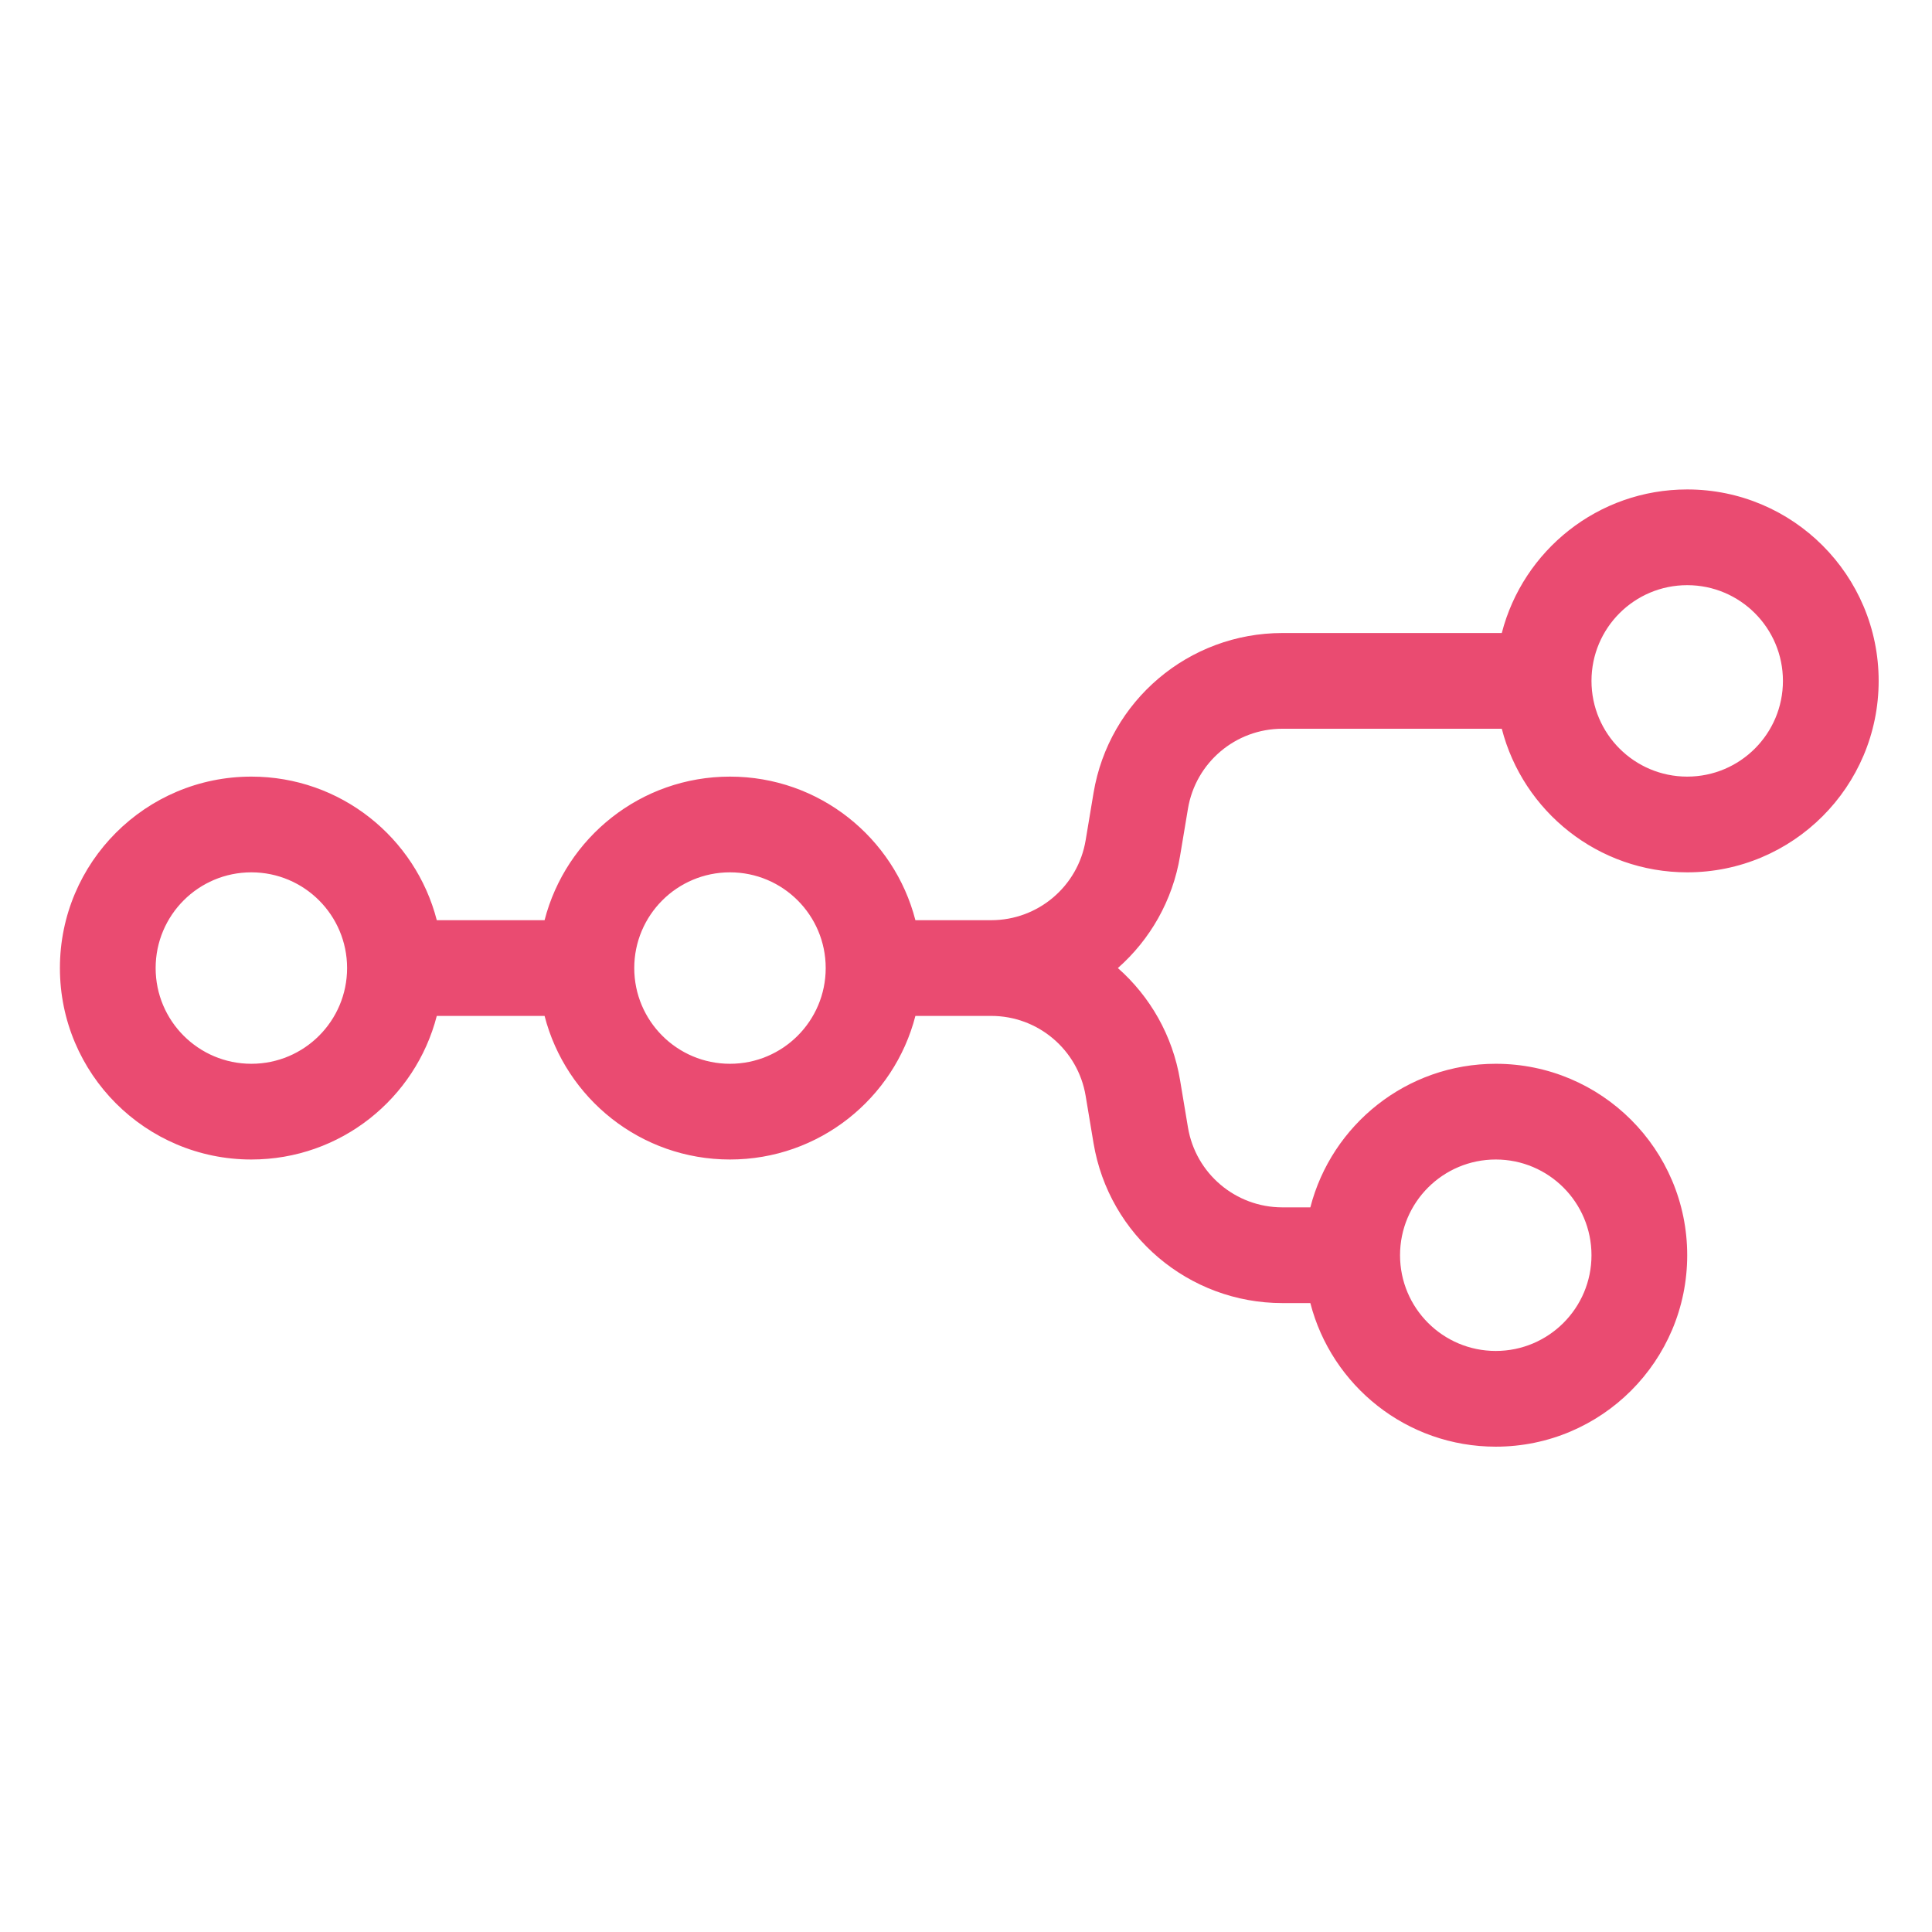
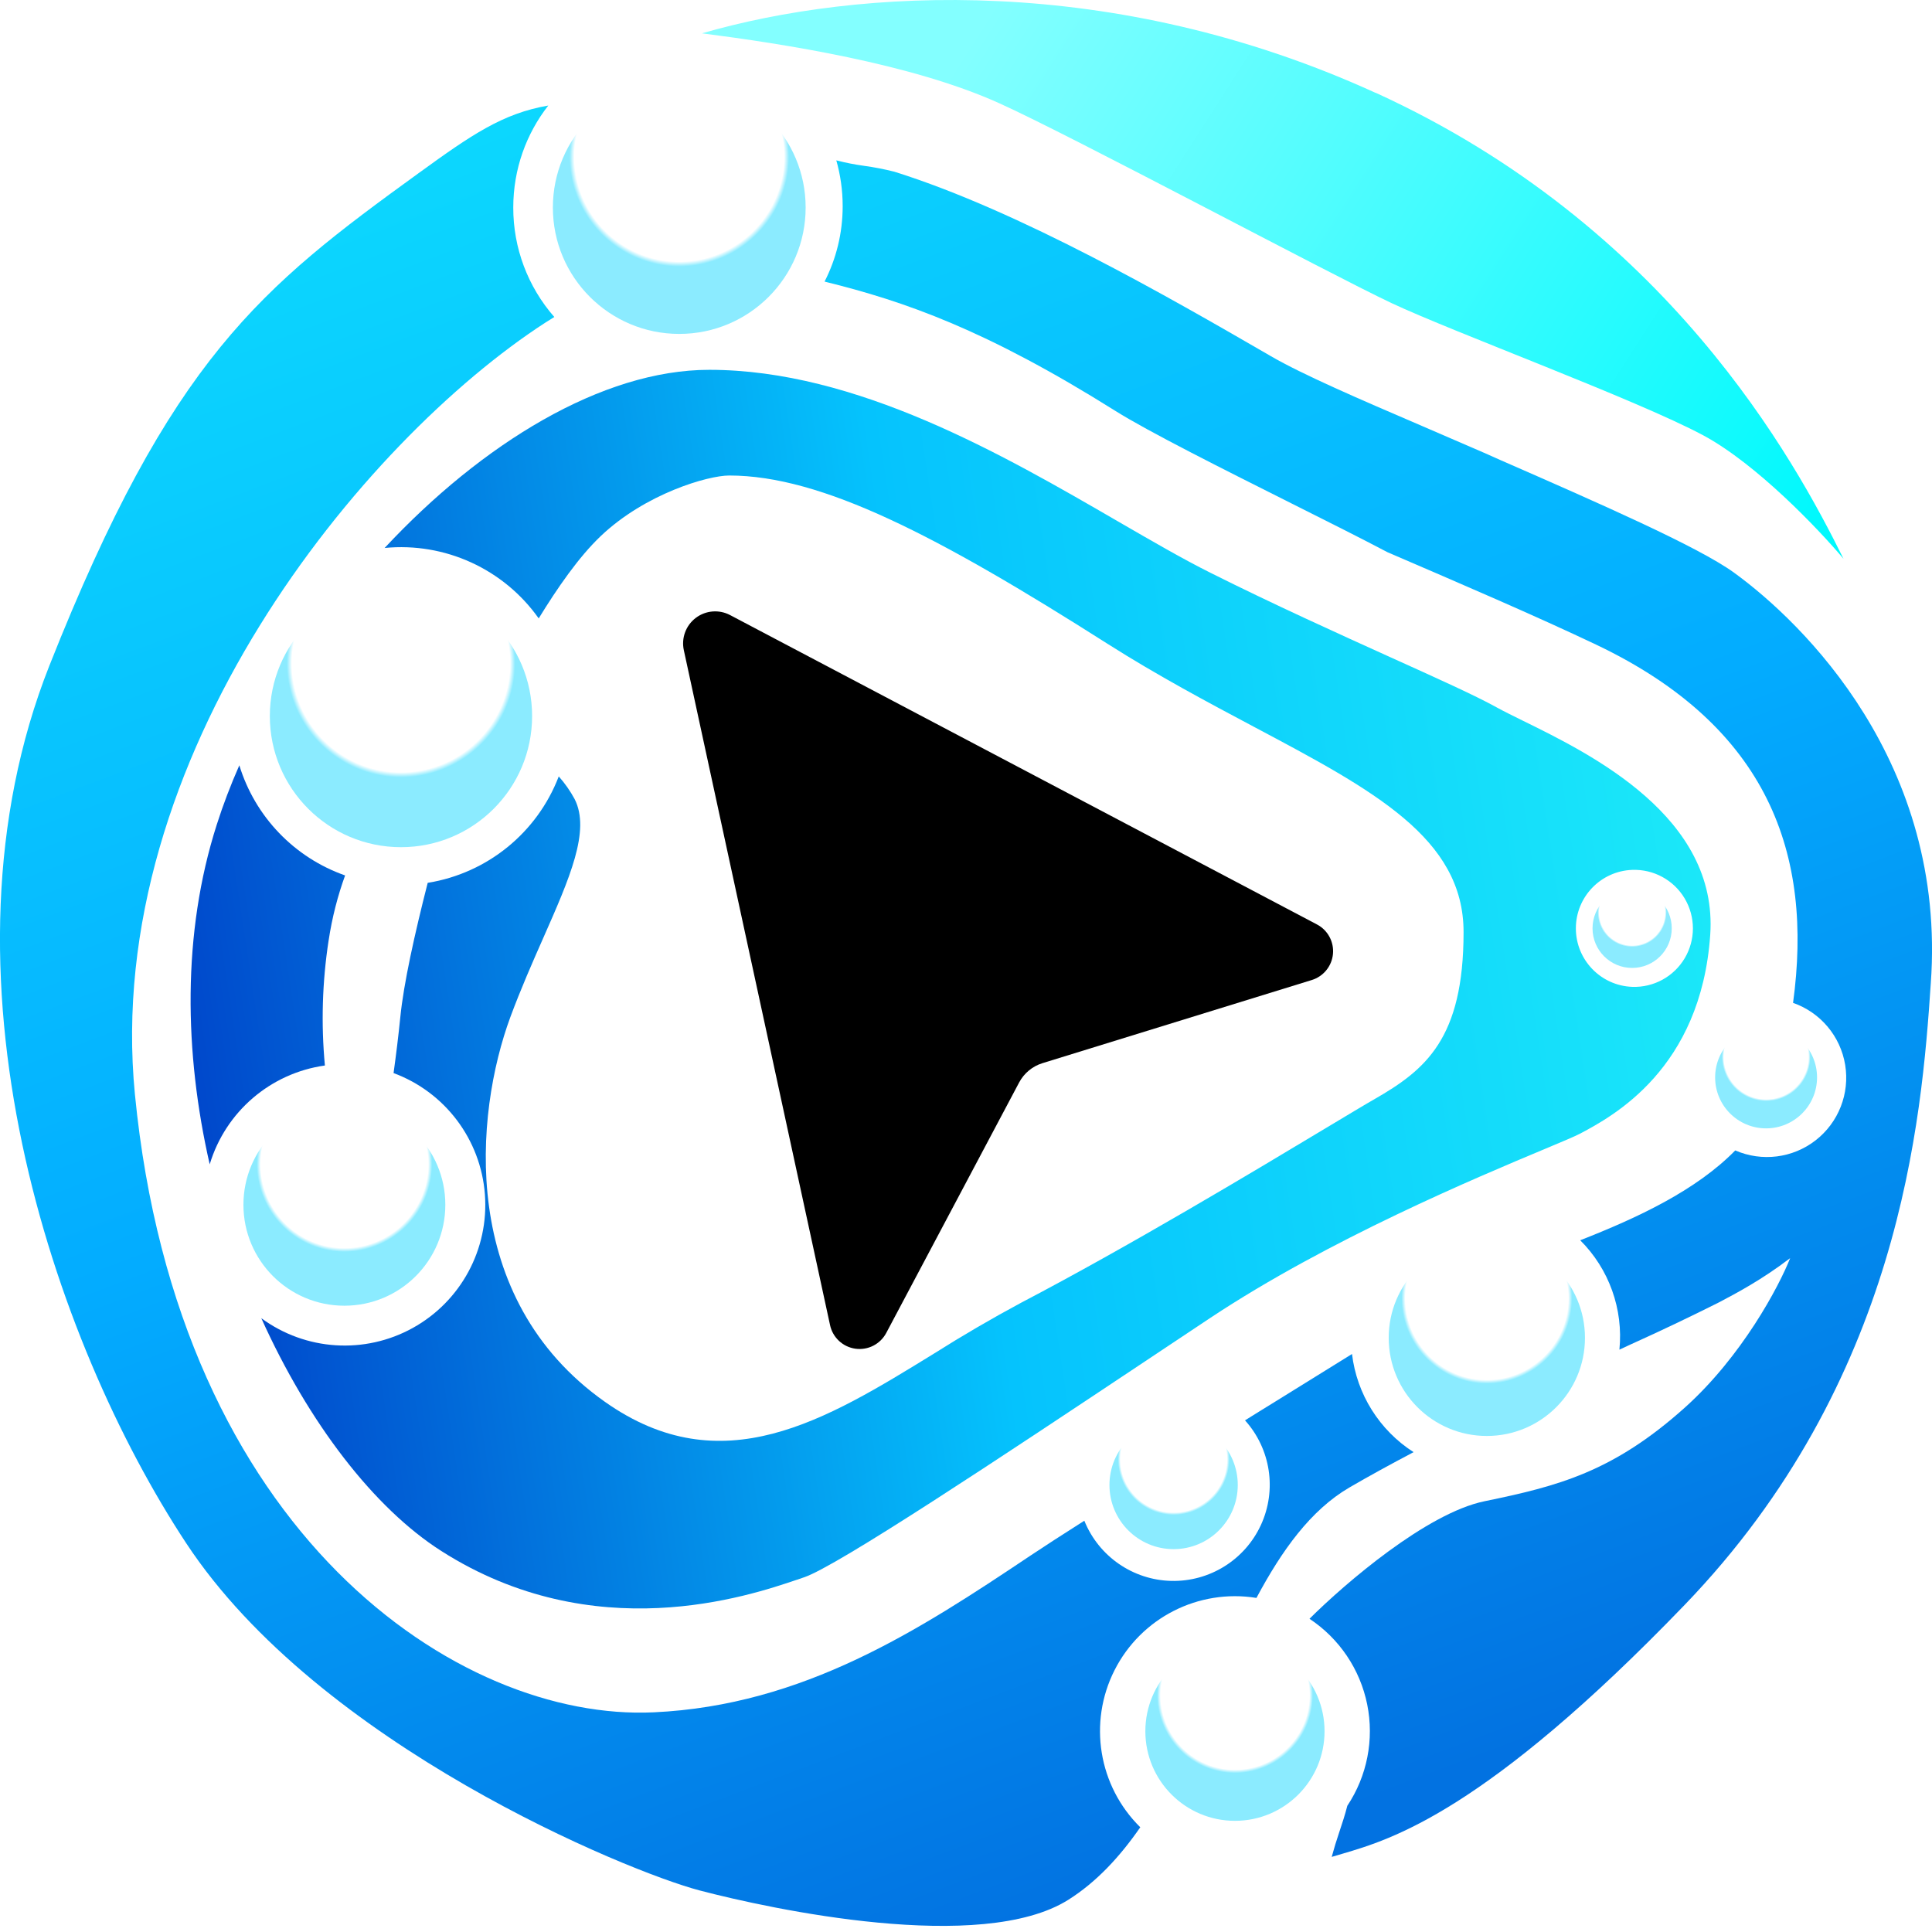
- <svg xmlns="http://www.w3.org/2000/svg" width="152" height="152" viewBox="0 0 152 152" fill="none">
-   <path fill-rule="evenodd" clip-rule="evenodd" d="M132.741 68.631C125.723 68.631 119.825 63.831 118.153 57.334H100.89C97.209 57.334 94.067 59.996 93.462 63.627L92.842 67.341C92.255 70.868 90.471 73.937 87.948 76.162C90.471 78.386 92.255 81.456 92.842 84.982L93.462 88.696C94.067 92.328 97.209 94.989 100.89 94.989H103.091C104.763 88.493 110.661 83.693 117.679 83.693C125.997 83.693 132.741 90.436 132.741 98.755C132.741 107.073 125.997 113.817 117.679 113.817C110.661 113.817 104.763 109.016 103.091 102.52H100.89C93.527 102.52 87.244 97.197 86.033 89.934L85.414 86.22C84.809 82.589 81.667 79.927 77.986 79.927H72.019C70.347 86.424 64.449 91.224 57.431 91.224C50.413 91.224 44.516 86.424 42.844 79.927H34.364C32.692 86.424 26.794 91.224 19.776 91.224C11.458 91.224 4.714 84.48 4.714 76.162C4.714 67.843 11.458 61.1 19.776 61.1C26.794 61.1 32.692 65.9 34.364 72.396H42.844C44.516 65.9 50.413 61.1 57.431 61.1C64.449 61.1 70.347 65.9 72.019 72.396H77.986C81.667 72.396 84.809 69.735 85.414 66.103L86.033 62.389C87.244 55.126 93.527 49.803 100.89 49.803H118.153C119.825 43.307 125.723 38.507 132.741 38.507C141.059 38.507 147.803 45.25 147.803 53.569C147.803 61.887 141.059 68.631 132.741 68.631ZM132.741 61.1C136.9 61.1 140.272 57.728 140.272 53.569C140.272 49.41 136.9 46.038 132.741 46.038C128.582 46.038 125.21 49.41 125.21 53.569C125.21 57.728 128.582 61.1 132.741 61.1ZM19.776 83.693C23.936 83.693 27.307 80.321 27.307 76.162C27.307 72.002 23.936 68.631 19.776 68.631C15.617 68.631 12.245 72.002 12.245 76.162C12.245 80.321 15.617 83.693 19.776 83.693ZM64.962 76.162C64.962 80.321 61.59 83.693 57.431 83.693C53.272 83.693 49.9 80.321 49.9 76.162C49.9 72.002 53.272 68.631 57.431 68.631C61.59 68.631 64.962 72.002 64.962 76.162ZM125.21 98.755C125.21 102.914 121.838 106.286 117.679 106.286C113.52 106.286 110.148 102.914 110.148 98.755C110.148 94.595 113.52 91.224 117.679 91.224C121.838 91.224 125.21 94.595 125.21 98.755Z" fill="#EA4B71" />
+ <svg xmlns="http://www.w3.org/2000/svg" fill="currentColor" fill-rule="evenodd" height="1em" style="flex:none;line-height:1" viewBox="0 0 24 24" width="1em">
+   <path d="M10.311 16.46L8.495 8.078a.398.398 0 01.575-.437l7.29 3.843a.375.375 0 01-.064.69l-3.346 1.033a.493.493 0 00-.29.24l-1.65 3.11a.375.375 0 01-.699-.097z" />
+   <path d="M17.087 1.153C13.825-.336 10.665-.148 8.72.414c1.008.13 2.602.375 3.692.868.905.408 4.102 2.12 4.876 2.484.773.363 3.035 1.196 3.867 1.64.666.357 1.442 1.173 1.746 1.536-.613-1.238-2.191-4.137-5.813-5.79z" fill="url(#lobe-icons-comfyui-fill-0)" />
+   <circle cx="8.438" cy="2.578" fill="url(#lobe-icons-comfyui-fill-1)" r="1.57" />
+   <circle cx="21.939" cy="13.384" fill="url(#lobe-icons-comfyui-fill-2)" r=".633" />
+   <circle cx="20.275" cy="11.532" fill="url(#lobe-icons-comfyui-fill-3)" r=".492" />
+   <circle cx="18.47" cy="16.619" fill="url(#lobe-icons-comfyui-fill-4)" r="1.219" />
+   <circle cx="14.579" cy="18.447" fill="url(#lobe-icons-comfyui-fill-5)" r=".797" />
+   <circle cx="15.341" cy="21.506" fill="url(#lobe-icons-comfyui-fill-6)" r="1.113" />
+   <circle cx="4.278" cy="14.966" fill="url(#lobe-icons-comfyui-fill-7)" r="1.254" />
+   <circle cx="4.981" cy="8.895" fill="url(#lobe-icons-comfyui-fill-8)" r="1.629" />
+   <path d="M16.795 16.82l-.974.604-.175.108-.18.112a1.195 1.195 0 11-1.996 1.247c-.268.17-.498.319-.672.435-1.389.93-2.817 1.858-4.676 1.945-2.42.114-5.91-2.203-6.446-7.676-.41-4.196 2.836-8.122 5.098-9.587l.112-.07a2.055 2.055 0 01-.51-1.36c0-.478.162-.918.435-1.267-.567.098-.952.362-1.615.843C3.239 3.572 2.126 4.45.613 8.27c-1.512 3.82.047 8.392 1.7 10.9 1.652 2.508 5.485 4.078 6.375 4.313.891.234 3.505.796 4.583.117.352-.222.641-.536.894-.901a1.676 1.676 0 011.443-2.849c.315-.589.672-1.09 1.155-1.372.247-.144.517-.291.797-.439a1.687 1.687 0 01-.765-1.22z" fill="url(#lobe-icons-comfyui-fill-9)" />
+   <path d="M10.468 2.56c0 .338-.081.657-.225.938.998.246 2.006.598 3.612 1.606.414.26 1.346.727 2.195 1.153.449.225.874.438 1.186.603.898.386 1.854.797 2.596 1.15 2.14 1.02 2.693 2.605 2.442 4.448a.985.985 0 11-.718 1.833c-.488.498-1.212.836-1.926 1.116a1.683 1.683 0 01.487 1.359l.118-.055.026-.012a29.518 29.518 0 001.08-.514l.015-.008c.21-.11.533-.281.882-.548-.14.354-.6 1.222-1.312 1.86-.89.796-1.57.972-2.485 1.16-.715.147-1.728 1.016-2.174 1.46a1.674 1.674 0 01.47 2.323c-.029.113-.064.22-.1.327a5.074 5.074 0 00-.094.308l.136-.04c.601-.177 1.772-.52 4.247-3.089 2.678-2.78 2.945-6.016 3.059-7.723.199-2.743-1.588-4.48-2.444-5.101-.445-.323-1.685-.866-2.905-1.4l-.2-.089-.775-.335c-.773-.332-1.473-.633-1.88-.869l-.041-.024c-1.197-.692-3.07-1.775-4.63-2.264a3.4 3.4 0 00-.376-.073 3.005 3.005 0 01-.345-.068c.051.18.079.371.079.569z" fill="url(#lobe-icons-comfyui-fill-10)" />
+   <path clip-rule="evenodd" d="M13.886 6.476c-1.426-.827-3.247-1.882-5.075-1.882-1.334 0-2.826.919-4.033 2.213a2.095 2.095 0 011.914.875c.23-.375.496-.762.773-1.025.554-.525 1.329-.75 1.594-.75 1.149 0 2.591.75 4.692 2.086.636.404 1.26.735 1.83 1.038 1.482.787 2.6 1.38 2.6 2.548 0 1.324-.473 1.711-1.105 2.074-.123.07-.336.199-.615.366-.887.533-2.433 1.461-3.78 2.166a17.9 17.9 0 00-1.076.628c-1.353.833-2.638 1.625-4.089.602-1.828-1.289-1.621-3.574-1.176-4.781.13-.35.274-.678.408-.981.328-.743.59-1.335.39-1.727a1.475 1.475 0 00-.197-.281 2.1 2.1 0 01-1.628 1.322c-.162.635-.299 1.252-.34 1.667-.023.23-.052.465-.084.696a1.747 1.747 0 11-1.643 3.045c.587 1.302 1.401 2.36 2.236 2.892 1.897 1.21 3.818.56 4.415.358h.001a8.28 8.28 0 01.087-.03c.404-.131 2.473-1.508 4.235-2.681l.814-.542c1.468-.974 3.315-1.747 4.156-2.099.22-.092.372-.156.429-.186l.014-.007c.399-.213 1.496-.798 1.612-2.466.102-1.467-1.478-2.244-2.325-2.66-.127-.063-.238-.117-.323-.164-.27-.15-.744-.363-1.326-.626-.653-.296-1.444-.653-2.237-1.05-.342-.171-.728-.395-1.148-.638zm6.39 5.783a.727.727 0 100-1.453.727.727 0 000 1.453z" fill="url(#lobe-icons-comfyui-fill-11)" fill-rule="evenodd" />
+   <path d="M4.082 11.684a6.337 6.337 0 00-.046 1.552 1.748 1.748 0 00-1.431 1.228c-.316-1.383-.345-2.869.088-4.221.078-.245.172-.491.28-.736a2.103 2.103 0 001.314 1.368c-.09.248-.161.518-.205.81z" fill="url(#lobe-icons-comfyui-fill-12)" />
+   <defs>
+     <radialGradient cx="0" cy="0" gradientTransform="rotate(90 3.246 5.192) scale(2.20332)" gradientUnits="userSpaceOnUse" id="lobe-icons-comfyui-fill-1" r="1">
+       <stop offset=".592" stop-color="#fff" />
+       <stop offset=".62" stop-color="#8BEBFF" />
+     </radialGradient>
+     <radialGradient cx="0" cy="0" gradientTransform="matrix(0 .8879 -.8879 0 21.94 13.129)" gradientUnits="userSpaceOnUse" id="lobe-icons-comfyui-fill-2" r="1">
+       <stop offset=".592" stop-color="#fff" />
+       <stop offset=".62" stop-color="#8BEBFF" />
+     </radialGradient>
+     <radialGradient cx="0" cy="0" gradientTransform="rotate(90 4.47 15.805) scale(.69059)" gradientUnits="userSpaceOnUse" id="lobe-icons-comfyui-fill-3" r="1">
+       <stop offset=".592" stop-color="#fff" />
+       <stop offset=".62" stop-color="#8BEBFF" />
+     </radialGradient>
+     <radialGradient cx="0" cy="0" gradientTransform="rotate(90 1.171 17.299) scale(1.71004)" gradientUnits="userSpaceOnUse" id="lobe-icons-comfyui-fill-4" r="1">
+       <stop offset=".592" stop-color="#fff" />
+       <stop offset=".62" stop-color="#8BEBFF" />
+     </radialGradient>
+     <radialGradient cx="0" cy="0" gradientTransform="rotate(90 -1.773 16.353) scale(1.1181)" gradientUnits="userSpaceOnUse" id="lobe-icons-comfyui-fill-5" r="1">
+       <stop offset=".592" stop-color="#fff" />
+       <stop offset=".62" stop-color="#8BEBFF" />
+     </radialGradient>
+     <radialGradient cx="0" cy="0" gradientTransform="rotate(90 -2.858 18.2) scale(1.56205)" gradientUnits="userSpaceOnUse" id="lobe-icons-comfyui-fill-6" r="1">
+       <stop offset=".592" stop-color="#fff" />
+       <stop offset=".62" stop-color="#8BEBFF" />
+     </radialGradient>
+     <radialGradient cx="0" cy="0" gradientTransform="rotate(90 -5.091 9.37) scale(1.75937)" gradientUnits="userSpaceOnUse" id="lobe-icons-comfyui-fill-7" r="1">
+       <stop offset=".592" stop-color="#fff" />
+       <stop offset=".62" stop-color="#8BEBFF" />
+     </radialGradient>
+     <radialGradient cx="0" cy="0" gradientTransform="rotate(90 -1.629 6.61) scale(2.28553)" gradientUnits="userSpaceOnUse" id="lobe-icons-comfyui-fill-8" r="1">
+       <stop offset=".592" stop-color="#fff" />
+       <stop offset=".62" stop-color="#8BEBFF" />
+     </radialGradient>
+     <linearGradient gradientUnits="userSpaceOnUse" id="lobe-icons-comfyui-fill-0" x1="12.388" x2="22.49" y1="0" y2="6.469">
+       <stop stop-color="#83FFFF" />
+       <stop offset="1" stop-color="#01F9FD" />
+     </linearGradient>
+     <linearGradient gradientUnits="userSpaceOnUse" id="lobe-icons-comfyui-fill-9" x1="6.926" x2="15.165" y1="1.313" y2="23.111">
+       <stop stop-color="#0CD7FE" />
+       <stop offset=".5" stop-color="#03ACFF" />
+       <stop offset="1" stop-color="#0272E1" />
+     </linearGradient>
+     <linearGradient gradientUnits="userSpaceOnUse" id="lobe-icons-comfyui-fill-10" x1="6.926" x2="15.165" y1="1.313" y2="23.111">
+       <stop stop-color="#0CD7FE" />
+       <stop offset=".5" stop-color="#03ACFF" />
+       <stop offset="1" stop-color="#0272E1" />
+     </linearGradient>
+     <linearGradient gradientUnits="userSpaceOnUse" id="lobe-icons-comfyui-fill-11" x1="21.26" x2="2.367" y1="10.747" y2="13.595">
+       <stop stop-color="#1BE8F9" />
+       <stop offset=".5" stop-color="#05C3FD" />
+       <stop offset="1" stop-color="#0047CB" />
+     </linearGradient>
+     <linearGradient gradientUnits="userSpaceOnUse" id="lobe-icons-comfyui-fill-12" x1="21.26" x2="2.367" y1="10.747" y2="13.595">
+       <stop stop-color="#1BE8F9" />
+       <stop offset=".5" stop-color="#05C3FD" />
+       <stop offset="1" stop-color="#0047CB" />
+     </linearGradient>
+   </defs>
</svg>
